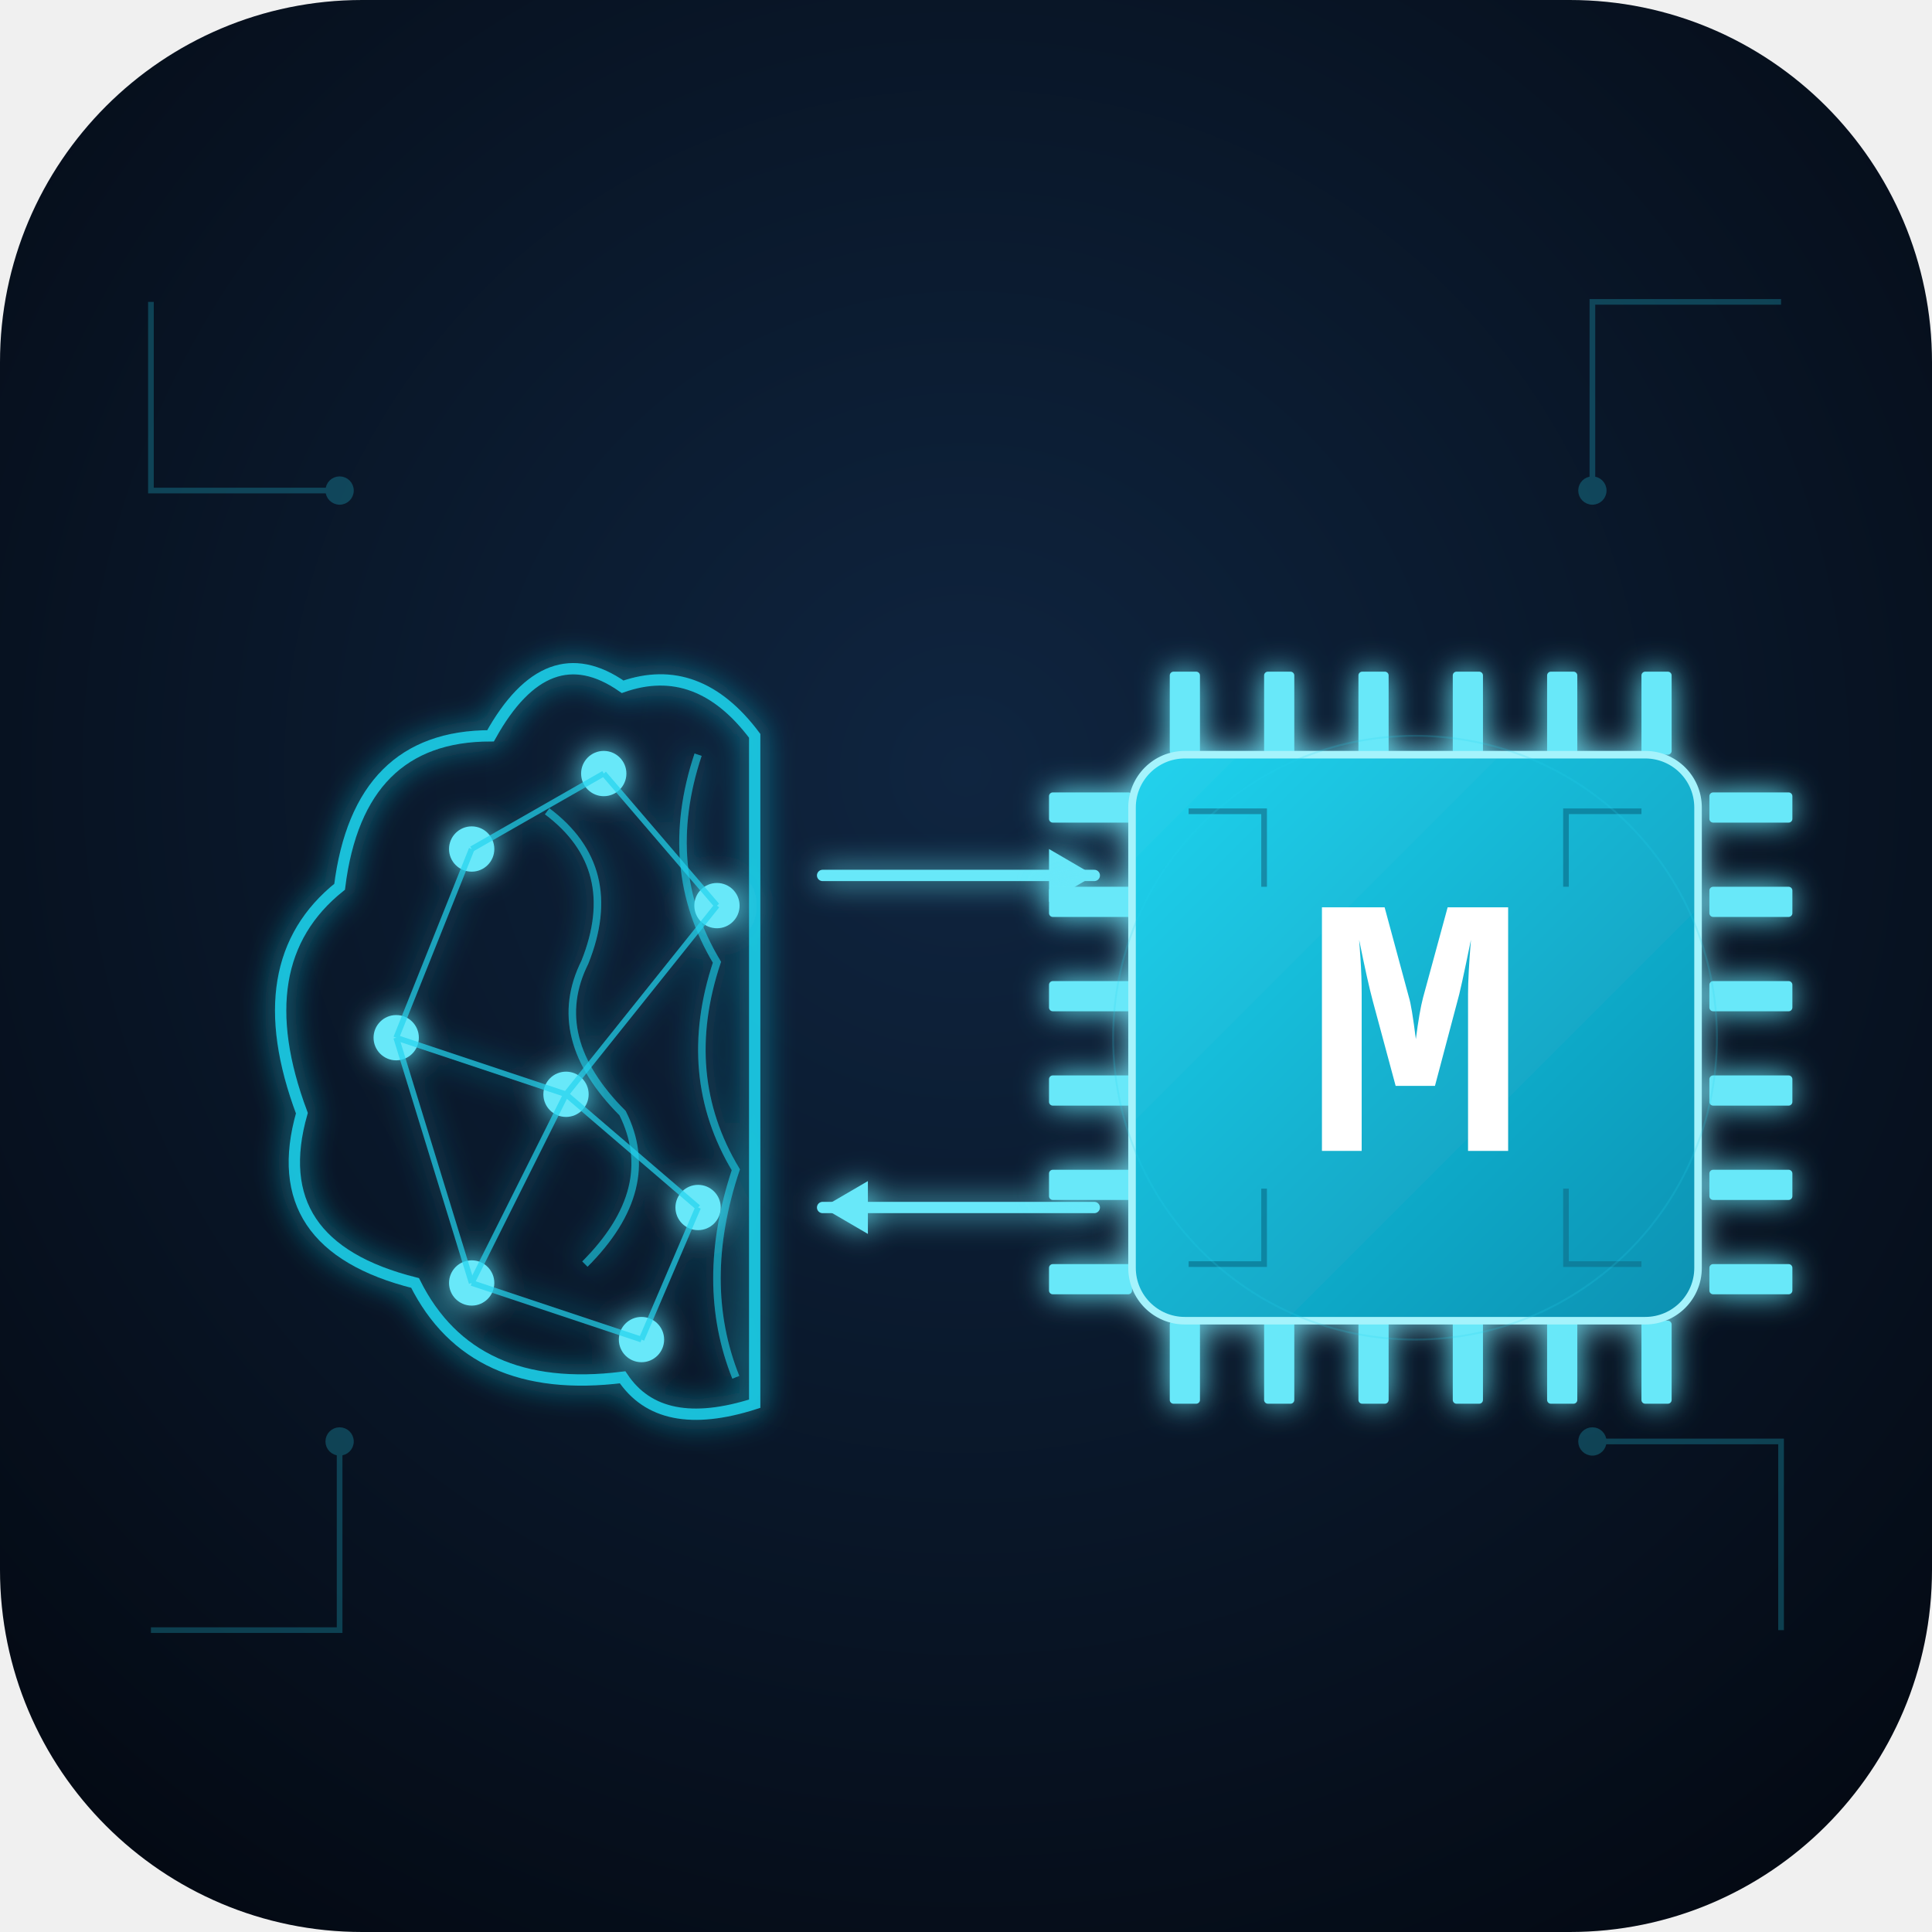
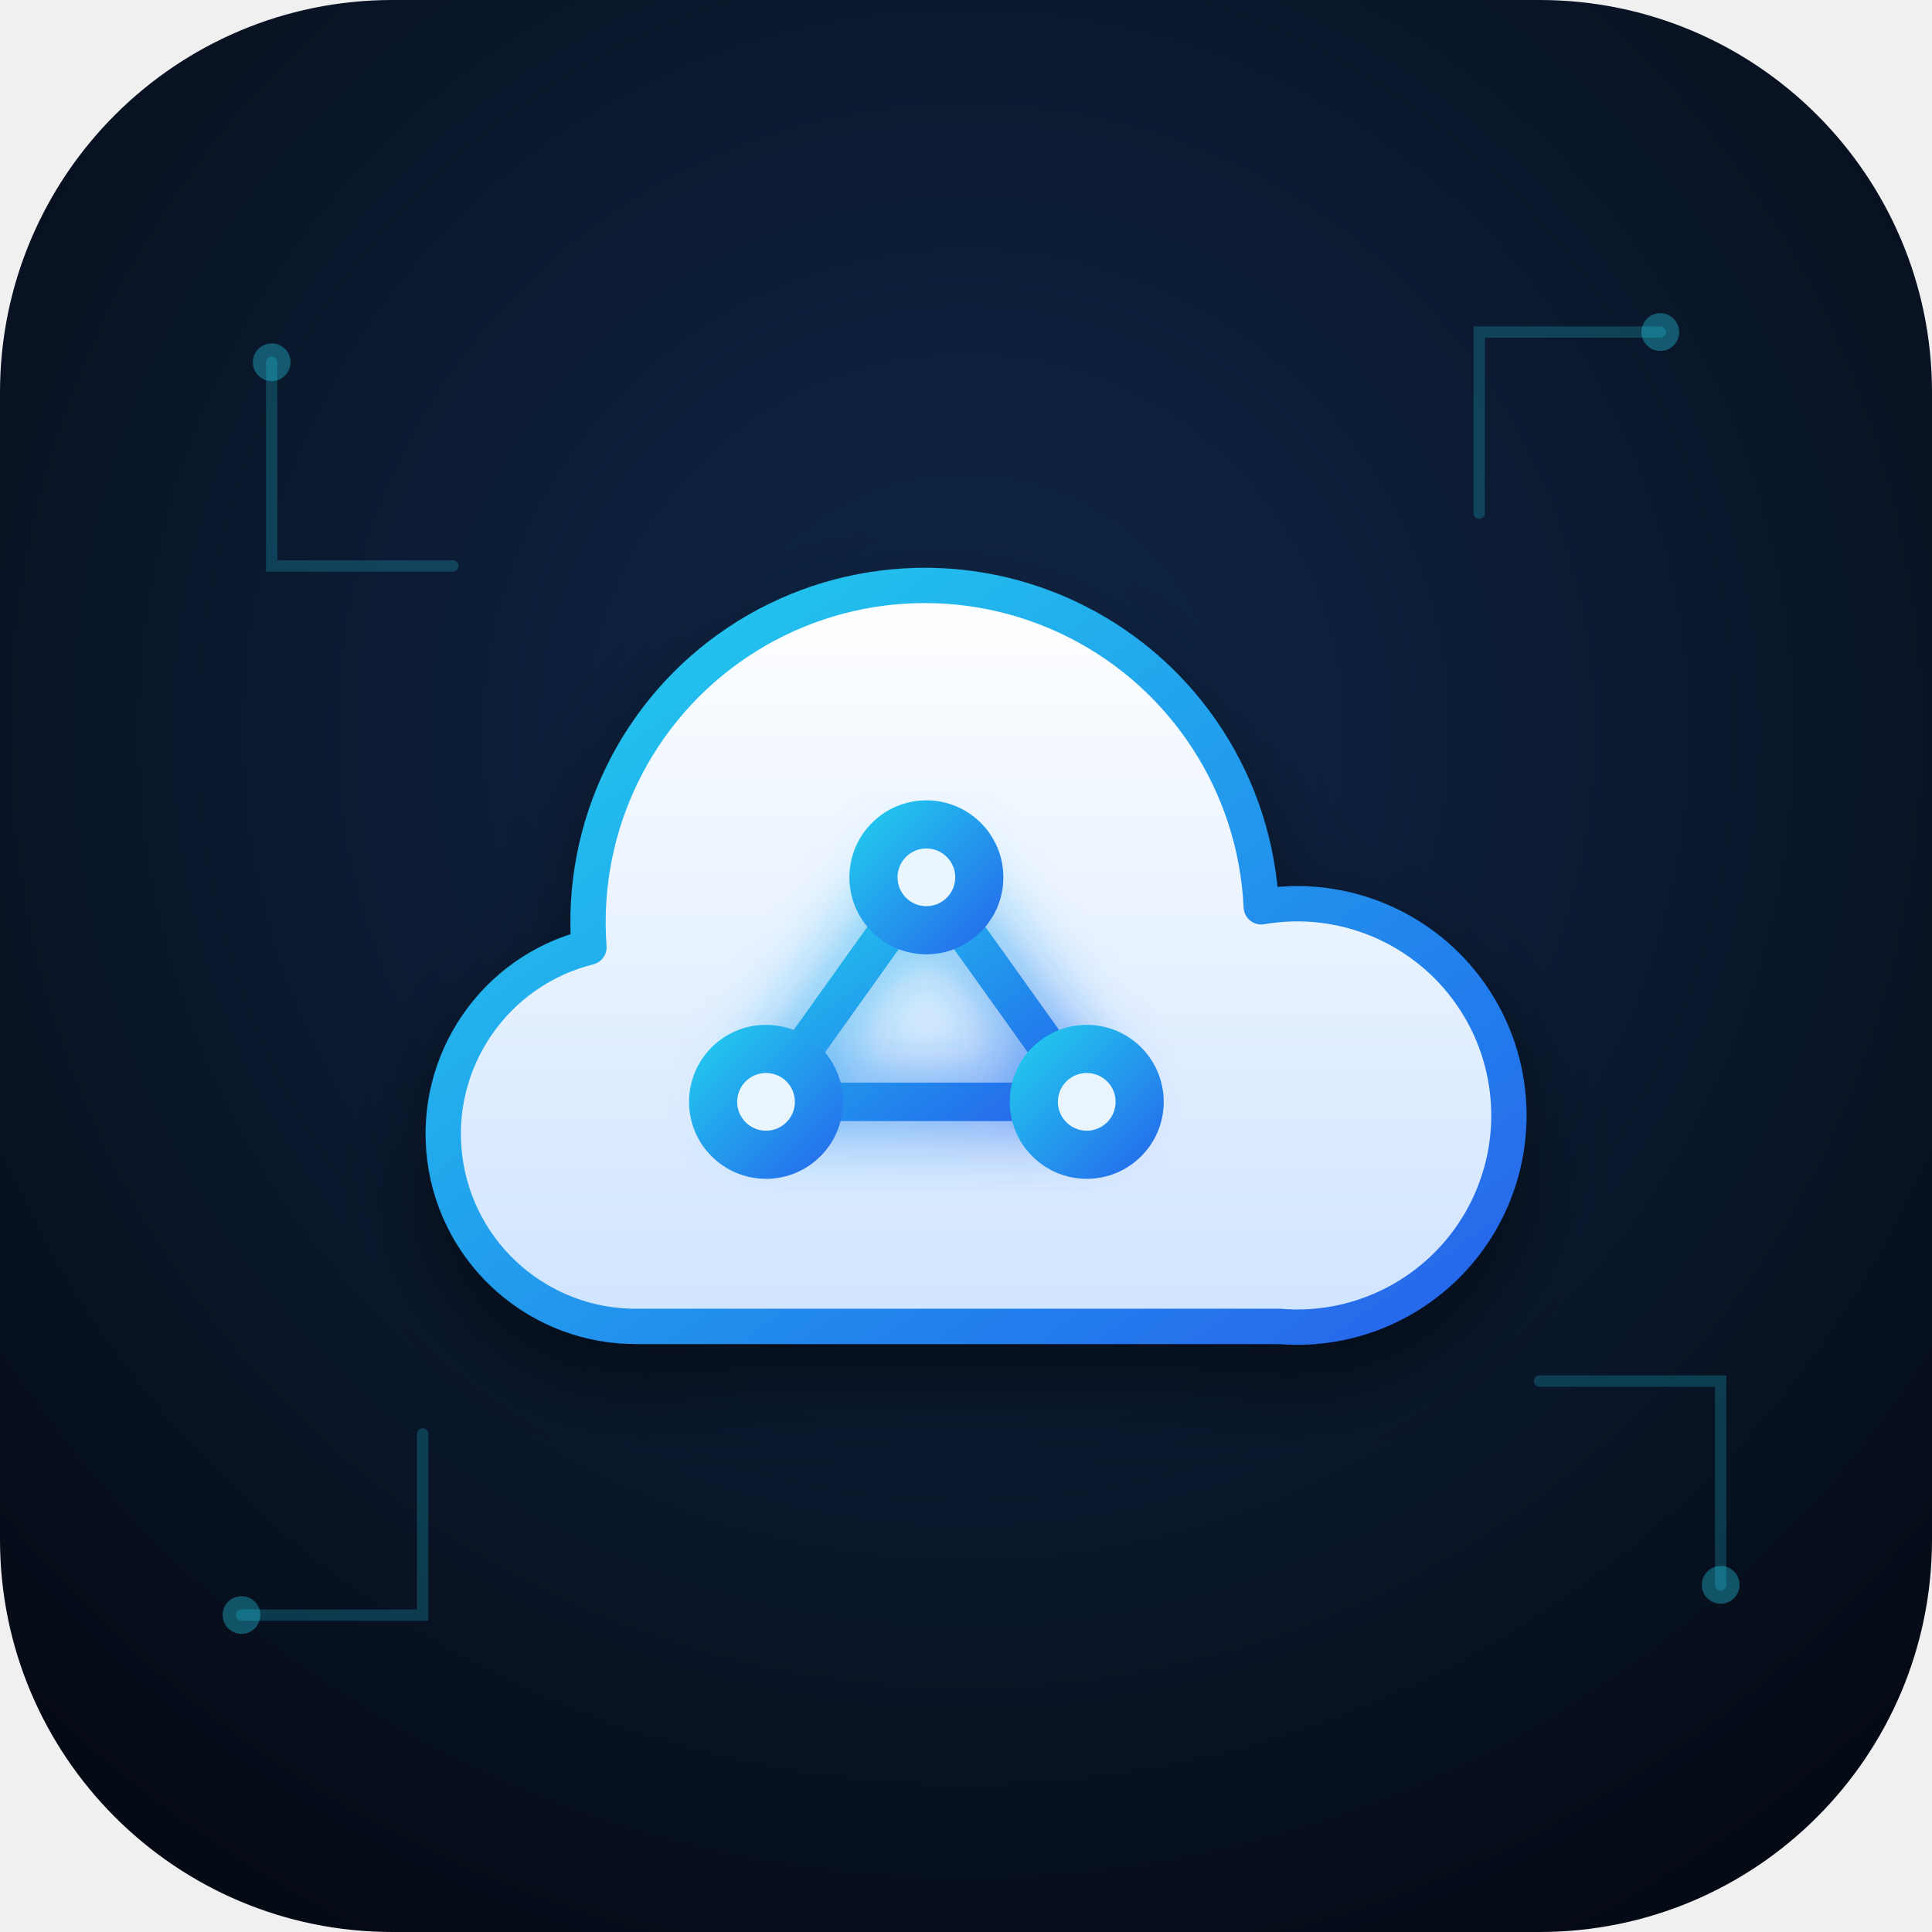
<svg xmlns="http://www.w3.org/2000/svg" width="512" height="512" viewBox="0 0 512 512">
  <defs>
-     <radialGradient id="bg" cx="50%" cy="40%" r="70%">
-       <stop offset="0%" stop-color="#0f2540" />
-       <stop offset="100%" stop-color="#040a14" />
+     <radialGradient id="bg" cx="50%" cy="38%" r="72%">
+       <stop offset="0%" stop-color="#10284a" />
+       <stop offset="100%" stop-color="#050a14" />
    </radialGradient>
-     <linearGradient id="chipGrad" x1="0%" y1="0%" x2="100%" y2="100%">
+     <linearGradient id="cloud" x1="0" y1="0" x2="0" y2="1">
+       <stop offset="0%" stop-color="#ffffff" />
+       <stop offset="100%" stop-color="#cfe4ff" />
+     </linearGradient>
+     <linearGradient id="accent" x1="0" y1="0" x2="1" y2="1">
      <stop offset="0%" stop-color="#22d3ee" />
-       <stop offset="100%" stop-color="#0891b2" />
+       <stop offset="100%" stop-color="#2563eb" />
    </linearGradient>
-     <filter id="glow" x="-50%" y="-50%" width="200%" height="200%">
-       <feGaussianBlur stdDeviation="4" result="blur" />
+     <filter id="glow" x="-40%" y="-40%" width="180%" height="180%">
+       <feGaussianBlur stdDeviation="0.55" result="b" />
      <feMerge>
-         <feMergeNode in="blur" />
+         <feMergeNode in="b" />
        <feMergeNode in="SourceGraphic" />
      </feMerge>
    </filter>
-     <filter id="softGlow" x="-50%" y="-50%" width="200%" height="200%">
-       <feGaussianBlur stdDeviation="2" />
+     <filter id="shadow" x="-30%" y="-30%" width="160%" height="160%">
+       <feGaussianBlur in="SourceAlpha" stdDeviation="0.7" />
+       <feOffset dy="0.6" result="o" />
+       <feComponentTransfer>
+         <feFuncA type="linear" slope="0.5" />
+       </feComponentTransfer>
+       <feMerge>
+         <feMergeNode />
+         <feMergeNode in="SourceGraphic" />
+       </feMerge>
    </filter>
  </defs>
-   <rect x="0" y="0" width="512" height="512" rx="96" fill="url(#bg)" />
-   <g opacity="0.25" stroke="#22d3ee" stroke-width="1.5" fill="none">
-     <path d="M 40 80 L 40 130 L 90 130" />
-     <circle cx="90" cy="130" r="3" fill="#22d3ee" />
-     <path d="M 472 80 L 422 80 L 422 130" />
-     <circle cx="422" cy="130" r="3" fill="#22d3ee" />
-     <path d="M 40 432 L 90 432 L 90 382" />
-     <circle cx="90" cy="382" r="3" fill="#22d3ee" />
-     <path d="M 472 432 L 472 382 L 422 382" />
-     <circle cx="422" cy="382" r="3" fill="#22d3ee" />
+   <rect width="512" height="512" rx="104" fill="url(#bg)" />
+   <g opacity="0.22" stroke="#22d3ee" stroke-width="3" fill="none" stroke-linecap="round">
+     <path d="M72 96V150H120" />
+     <path d="M440 88H392V136" />
+     <path d="M456 420V366H408" />
+     <path d="M64 428H112V380" />
  </g>
-   <g filter="url(#glow)">
-     <path d="M 130 195              Q 95 195 90 235              Q 65 255 80 295              Q 70 330 110 340              Q 125 370 165 365              Q 175 380 200 372              L 200 195              Q 185 175 165 182              Q 145 168 130 195 Z" fill="none" stroke="#22d3ee" stroke-width="3" opacity="0.85" />
-     <path d="M 145 215 Q 165 230 155 255 Q 145 275 165 295 Q 175 315 155 335" fill="none" stroke="#22d3ee" stroke-width="2" opacity="0.6" />
-     <path d="M 185 200 Q 175 230 190 255 Q 180 285 195 310 Q 185 340 195 365" fill="none" stroke="#22d3ee" stroke-width="2" opacity="0.6" />
-     <g fill="#67e8f9">
-       <circle cx="125" cy="225" r="6" />
-       <circle cx="160" cy="205" r="6" />
-       <circle cx="190" cy="240" r="6" />
-       <circle cx="105" cy="275" r="6" />
-       <circle cx="150" cy="290" r="6" />
-       <circle cx="185" cy="320" r="6" />
-       <circle cx="125" cy="340" r="6" />
-       <circle cx="170" cy="355" r="6" />
-     </g>
-     <g stroke="#22d3ee" stroke-width="1.5" opacity="0.7" fill="none">
-       <line x1="125" y1="225" x2="160" y2="205" />
-       <line x1="160" y1="205" x2="190" y2="240" />
-       <line x1="125" y1="225" x2="105" y2="275" />
-       <line x1="190" y1="240" x2="150" y2="290" />
-       <line x1="105" y1="275" x2="150" y2="290" />
-       <line x1="150" y1="290" x2="185" y2="320" />
-       <line x1="105" y1="275" x2="125" y2="340" />
-       <line x1="150" y1="290" x2="125" y2="340" />
-       <line x1="185" y1="320" x2="170" y2="355" />
-       <line x1="125" y1="340" x2="170" y2="355" />
-     </g>
+   <g fill="#22d3ee" opacity="0.35">
+     <circle cx="72" cy="96" r="5" />
+     <circle cx="440" cy="88" r="5" />
+     <circle cx="456" cy="420" r="5" />
+     <circle cx="64" cy="428" r="5" />
  </g>
-   <g filter="url(#glow)" stroke="#67e8f9" stroke-width="3" fill="none" stroke-linecap="round">
-     <path d="M 218 232 L 290 232" />
-     <polygon points="290,232 278,225 278,239" fill="#67e8f9" stroke="none" />
-     <path d="M 290 320 L 218 320" />
-     <polygon points="218,320 230,313 230,327" fill="#67e8f9" stroke="none" />
+   <g transform="translate(50 54) scale(17)" filter="url(#shadow)">
+     <path d="M7 17.5H17A3.3 3.3 0 1 0 16.72 10.96A5.25 5.25 0 1 0 6.24 11.59A3 3 0 0 0 7 17.5Z" fill="url(#cloud)" stroke="url(#accent)" stroke-width="0.55" stroke-linejoin="round" />
  </g>
-   <g filter="url(#glow)">
-     <g fill="#67e8f9">
-       <rect x="310" y="178" width="8" height="22" rx="1" />
-       <rect x="335" y="178" width="8" height="22" rx="1" />
-       <rect x="360" y="178" width="8" height="22" rx="1" />
-       <rect x="385" y="178" width="8" height="22" rx="1" />
-       <rect x="410" y="178" width="8" height="22" rx="1" />
-       <rect x="435" y="178" width="8" height="22" rx="1" />
-       <rect x="310" y="350" width="8" height="22" rx="1" />
-       <rect x="335" y="350" width="8" height="22" rx="1" />
-       <rect x="360" y="350" width="8" height="22" rx="1" />
-       <rect x="385" y="350" width="8" height="22" rx="1" />
-       <rect x="410" y="350" width="8" height="22" rx="1" />
-       <rect x="435" y="350" width="8" height="22" rx="1" />
-       <rect x="278" y="210" width="22" height="8" rx="1" />
-       <rect x="278" y="235" width="22" height="8" rx="1" />
-       <rect x="278" y="260" width="22" height="8" rx="1" />
-       <rect x="278" y="285" width="22" height="8" rx="1" />
-       <rect x="278" y="310" width="22" height="8" rx="1" />
-       <rect x="278" y="335" width="22" height="8" rx="1" />
-       <rect x="453" y="210" width="22" height="8" rx="1" />
-       <rect x="453" y="235" width="22" height="8" rx="1" />
-       <rect x="453" y="260" width="22" height="8" rx="1" />
-       <rect x="453" y="285" width="22" height="8" rx="1" />
-       <rect x="453" y="310" width="22" height="8" rx="1" />
-       <rect x="453" y="335" width="22" height="8" rx="1" />
-     </g>
-     <rect x="300" y="200" width="150" height="150" rx="14" fill="url(#chipGrad)" stroke="#a5f3fc" stroke-width="2" />
-     <g stroke="#0e7490" stroke-width="1.5" fill="none" opacity="0.7">
-       <path d="M 315 215 L 335 215 L 335 235" />
-       <path d="M 435 215 L 415 215 L 415 235" />
-       <path d="M 315 335 L 335 335 L 335 315" />
-       <path d="M 435 335 L 415 335 L 415 315" />
-     </g>
-     <text x="375" y="305" font-family="'Courier New', monospace" font-weight="900" font-size="98" fill="#ffffff" text-anchor="middle" letter-spacing="-4">M</text>
+   <g transform="translate(50 54) scale(17)" filter="url(#glow)" fill="none" stroke="url(#accent)" stroke-width="0.6" stroke-linecap="round" stroke-linejoin="round">
+     <path d="M9 14L11.5 10.5L14 14H9" />
  </g>
-   <g opacity="0.6">
-     <circle cx="375" cy="275" r="80" fill="none" stroke="#22d3ee" stroke-width="0.5" opacity="0.3" />
+   <g transform="translate(50 54) scale(17)" fill="url(#accent)">
+     <circle cx="9" cy="14" r="1.2" />
+     <circle cx="14" cy="14" r="1.2" />
+     <circle cx="11.5" cy="10.5" r="1.2" />
+   </g>
+   <g transform="translate(50 54) scale(17)" fill="#ffffff" opacity="0.9">
+     <circle cx="9" cy="14" r="0.45" />
+     <circle cx="14" cy="14" r="0.45" />
+     <circle cx="11.5" cy="10.5" r="0.45" />
  </g>
</svg>
